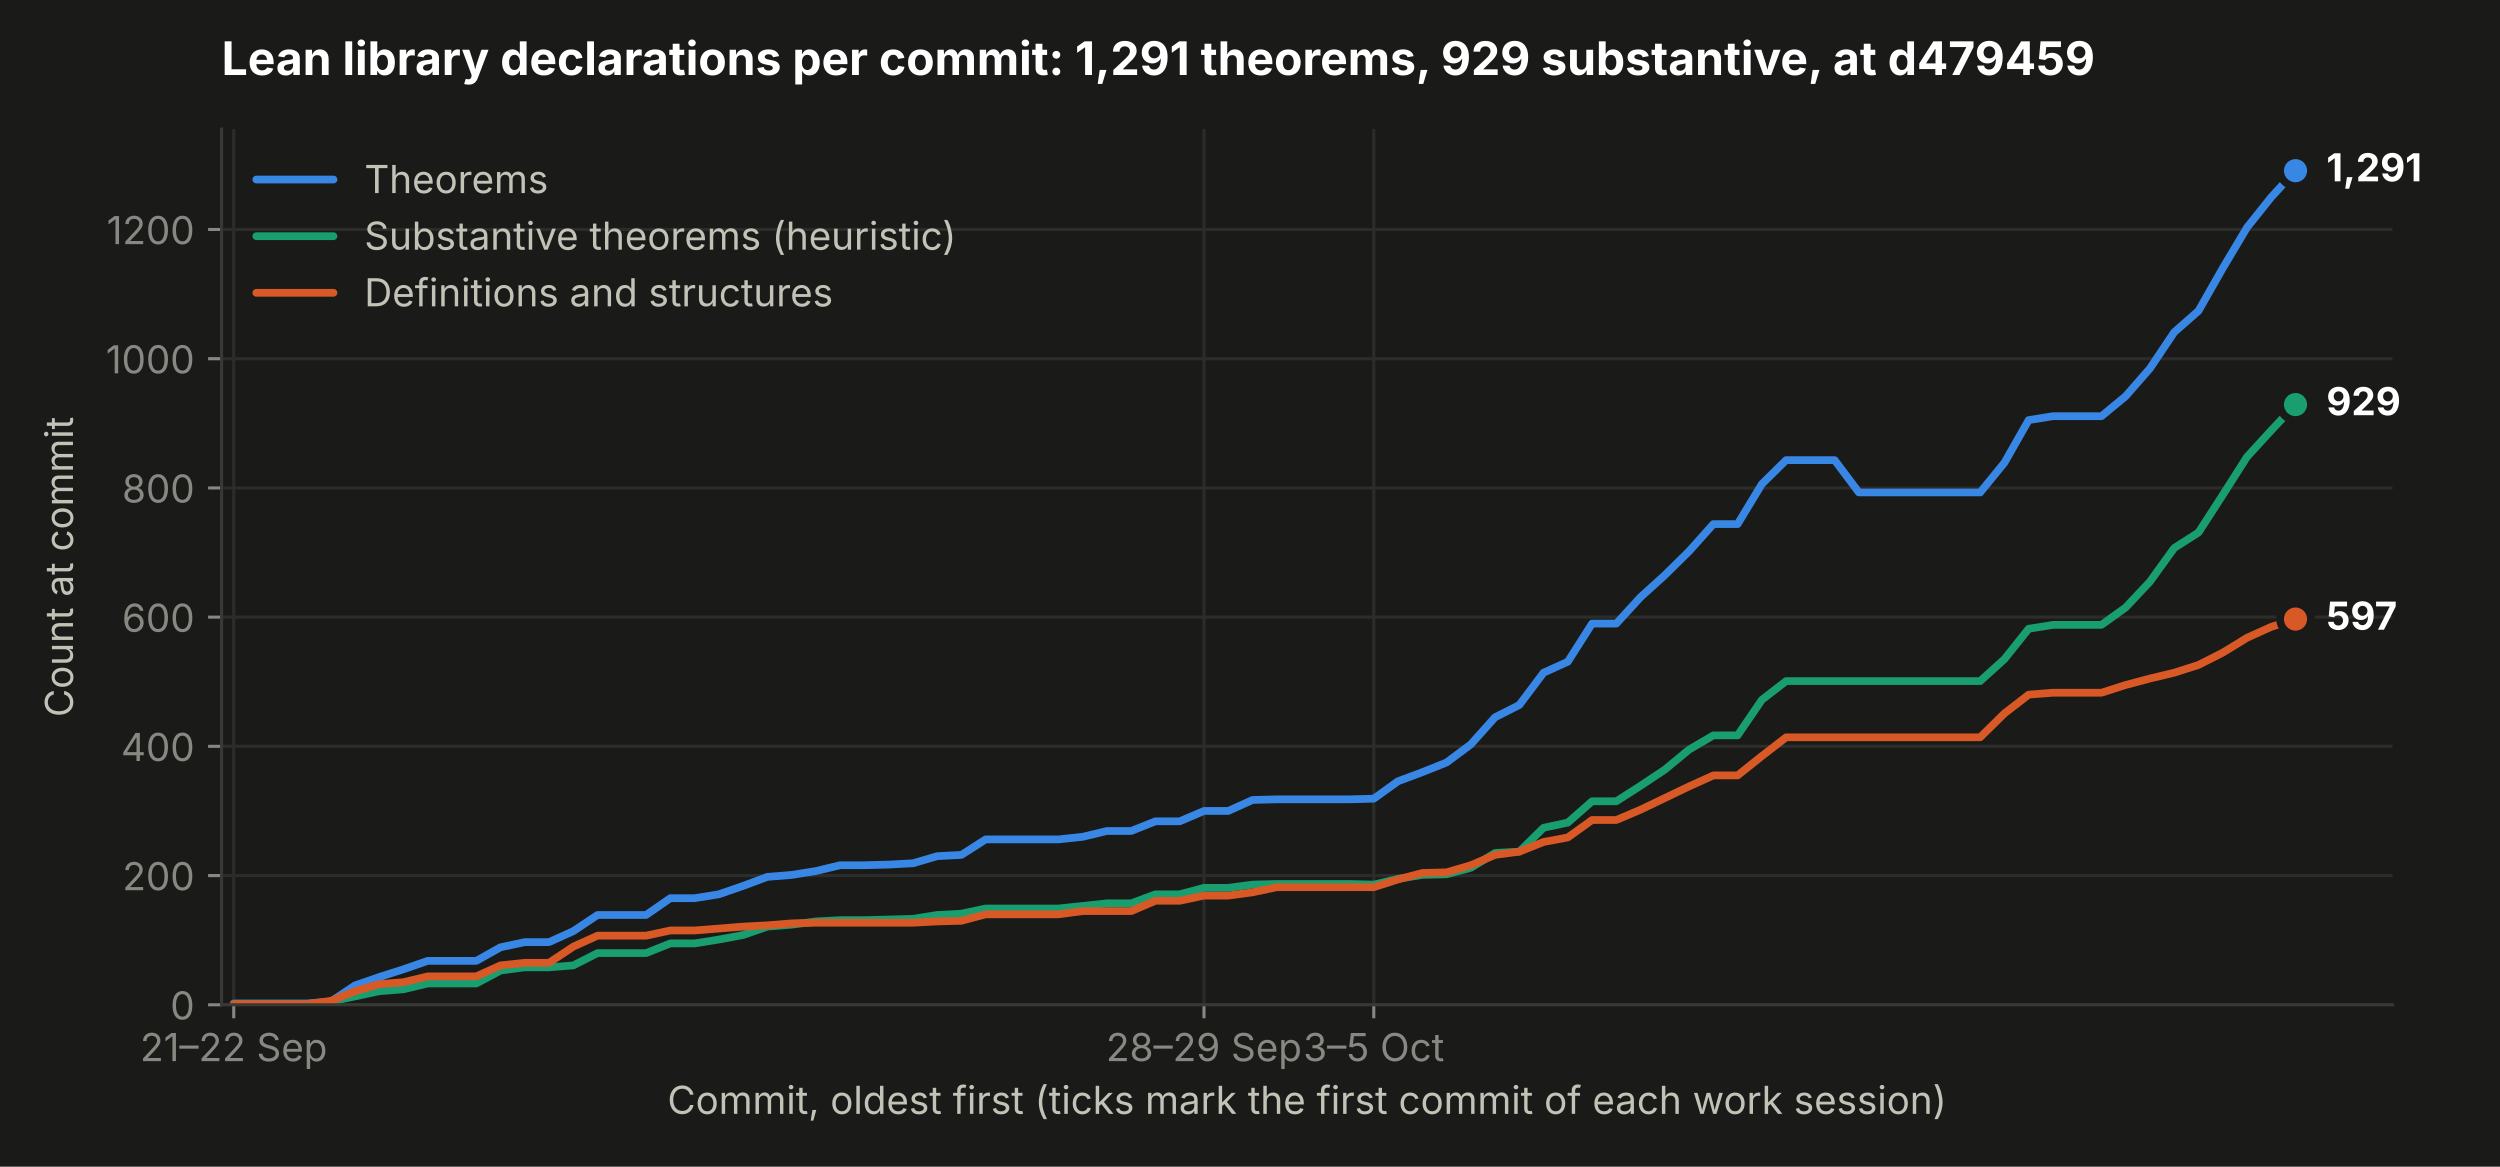
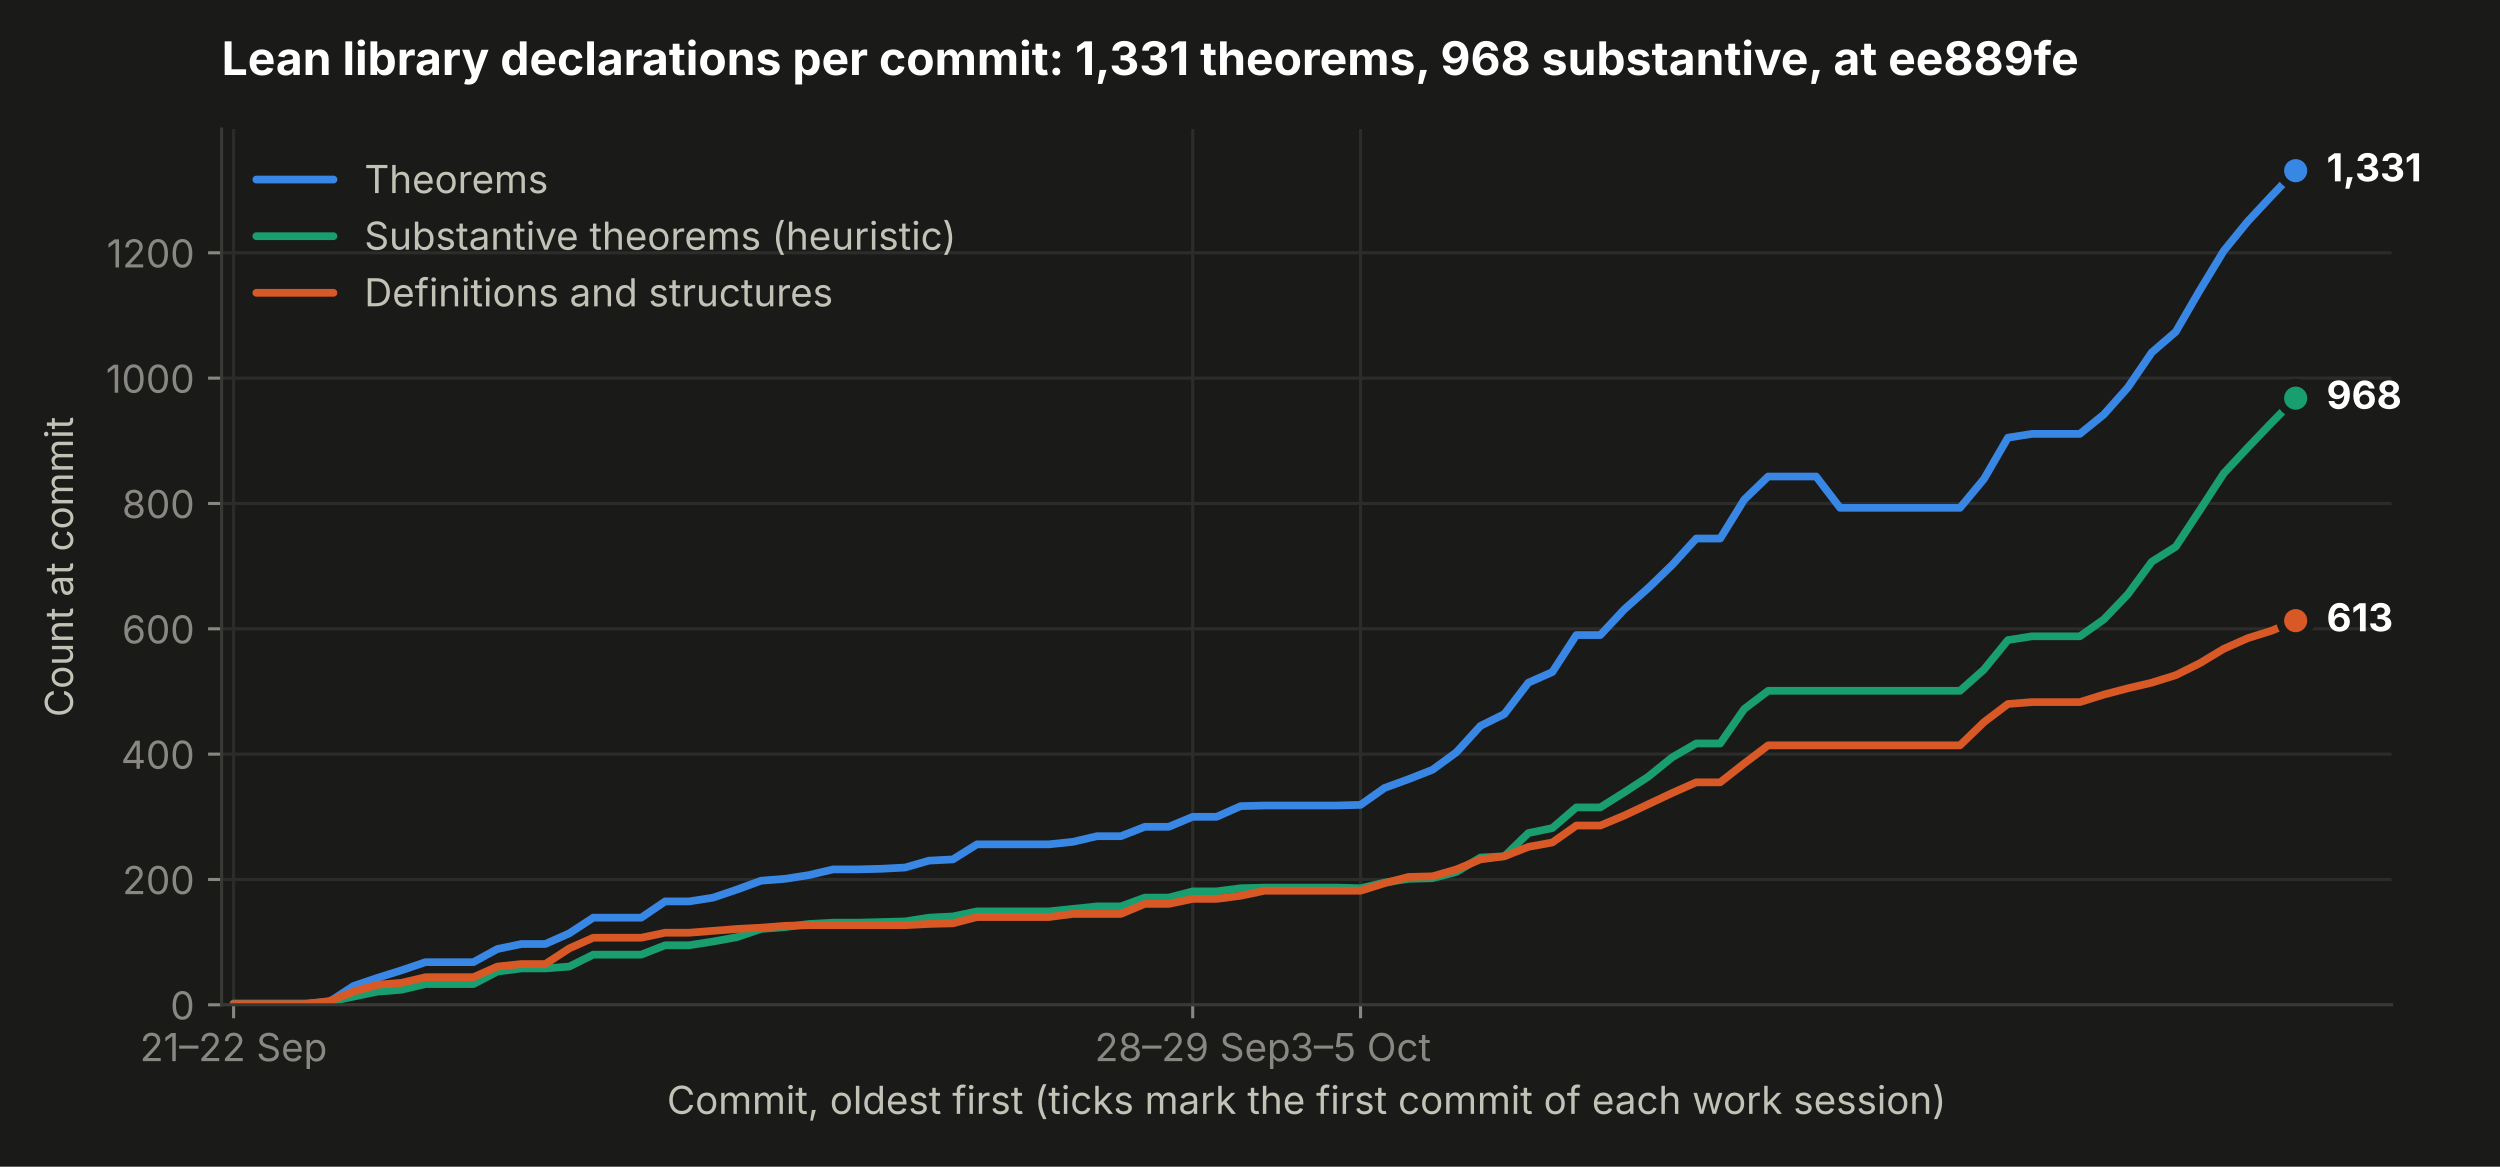
<svg xmlns="http://www.w3.org/2000/svg" xmlns:xlink="http://www.w3.org/1999/xlink" width="648pt" height="302.4pt" viewBox="0 0 648 302.4" version="1.1">
  <defs>
    <style type="text/css">*{stroke-linejoin: round; stroke-linecap: butt}</style>
  </defs>
  <g id="figure_1">
    <g id="patch_1">
      <path d="M 0 302.4 L 648 302.4 L 648 0 L 0 0 z " style="fill: #1a1a19" />
    </g>
    <g id="axes_1">
      <g id="patch_2">
-         <path d="M 57.44 260.44 L 620.145 260.44 L 620.145 33.44 L 57.44 33.44 z " style="fill: #1a1a19" />
+         <path d="M 57.44 260.44 L 619.897 260.44 L 619.897 33.44 L 57.44 33.44 z " style="fill: #1a1a19" />
      </g>
      <g id="matplotlib.axis_1">
        <g id="xtick_1">
          <g id="line2d_1">
-             <path d="M 60.584 260.44 L 60.584 33.44 " clip-path="url(#pd9c392157a)" style="fill: none; stroke: #2c2c2a; stroke-width: 0.8; stroke-linecap: square" />
+             <path d="M 60.547 260.44 L 60.547 33.44 " clip-path="url(#p16db79e309)" style="fill: none; stroke: #2c2c2a; stroke-width: 0.8; stroke-linecap: square" />
          </g>
          <g id="line2d_2">
            <defs>
              <path id="m02e6627c96" d="M 0 0 L 0 3.5 " style="stroke: #898781; stroke-width: 0.8" />
            </defs>
            <g>
-               <use xlink:href="#m02e6627c96" x="60.584" y="260.44" style="fill: #898781; stroke: #898781; stroke-width: 0.8" />
+               <use xlink:href="#m02e6627c96" x="60.547" y="260.44" style="fill: #898781; stroke: #898781; stroke-width: 0.8" />
            </g>
          </g>
          <g id="text_1">
-             <text style="font-size: 10px; font-family: 'Inter', 'Helvetica Neue', 'Arial', 'DejaVu Sans', sans-serif; text-anchor: middle; fill: #898781" x="60.584" y="275.038" transform="rotate(-0 60.5836 275.0384)">21–22 Sep</text>
+             <text style="font-size: 10px; font-family: 'Inter', 'Helvetica Neue', 'Arial', 'DejaVu Sans', sans-serif; text-anchor: middle; fill: #898781" x="60.547" y="275.038" transform="rotate(-0 60.54749 275.0384)">21–22 Sep</text>
          </g>
        </g>
        <g id="xtick_2">
          <g id="line2d_3">
-             <path d="M 312.072 260.44 L 312.072 33.44 " clip-path="url(#pd9c392157a)" style="fill: none; stroke: #2c2c2a; stroke-width: 0.8; stroke-linecap: square" />
+             <path d="M 309.147 260.44 L 309.147 33.44 " clip-path="url(#p16db79e309)" style="fill: none; stroke: #2c2c2a; stroke-width: 0.8; stroke-linecap: square" />
          </g>
          <g id="line2d_4">
            <g>
-               <use xlink:href="#m02e6627c96" x="312.072" y="260.44" style="fill: #898781; stroke: #898781; stroke-width: 0.8" />
+               <use xlink:href="#m02e6627c96" x="309.147" y="260.44" style="fill: #898781; stroke: #898781; stroke-width: 0.8" />
            </g>
          </g>
          <g id="text_2">
-             <text style="font-size: 10px; font-family: 'Inter', 'Helvetica Neue', 'Arial', 'DejaVu Sans', sans-serif; text-anchor: middle; fill: #898781" x="312.072" y="275.038" transform="rotate(-0 312.0717 275.0384)">28–29 Sep</text>
+             <text style="font-size: 10px; font-family: 'Inter', 'Helvetica Neue', 'Arial', 'DejaVu Sans', sans-serif; text-anchor: middle; fill: #898781" x="309.147" y="275.038" transform="rotate(-0 309.1471 275.0384)">28–29 Sep</text>
          </g>
        </g>
        <g id="xtick_3">
          <g id="line2d_5">
-             <path d="M 356.082 260.44 L 356.082 33.44 " clip-path="url(#pd9c392157a)" style="fill: none; stroke: #2c2c2a; stroke-width: 0.8; stroke-linecap: square" />
+             <path d="M 352.652 260.44 L 352.652 33.44 " clip-path="url(#p16db79e309)" style="fill: none; stroke: #2c2c2a; stroke-width: 0.8; stroke-linecap: square" />
          </g>
          <g id="line2d_6">
            <g>
-               <use xlink:href="#m02e6627c96" x="356.082" y="260.44" style="fill: #898781; stroke: #898781; stroke-width: 0.8" />
+               <use xlink:href="#m02e6627c96" x="352.652" y="260.44" style="fill: #898781; stroke: #898781; stroke-width: 0.8" />
            </g>
          </g>
          <g id="text_3">
-             <text style="font-size: 10px; font-family: 'Inter', 'Helvetica Neue', 'Arial', 'DejaVu Sans', sans-serif; text-anchor: middle; fill: #898781" x="356.082" y="275.038" transform="rotate(-0 356.0822 275.0384)">3–5 Oct</text>
+             <text style="font-size: 10px; font-family: 'Inter', 'Helvetica Neue', 'Arial', 'DejaVu Sans', sans-serif; text-anchor: middle; fill: #898781" x="352.652" y="275.038" transform="rotate(-0 352.6521 275.0384)">3–5 Oct</text>
          </g>
        </g>
        <g id="text_4">
-           <text style="font-size: 10px; font-family: 'Inter', 'Helvetica Neue', 'Arial', 'DejaVu Sans', sans-serif; text-anchor: middle; fill: #c3c2b7" x="338.792" y="288.717" transform="rotate(-0 338.7923 288.7166)">Commit, oldest first (ticks mark the first commit of each work session)</text>
+           <text style="font-size: 10px; font-family: 'Inter', 'Helvetica Neue', 'Arial', 'DejaVu Sans', sans-serif; text-anchor: middle; fill: #c3c2b7" x="338.668" y="288.717" transform="rotate(-0 338.6683 288.7166)">Commit, oldest first (ticks mark the first commit of each work session)</text>
        </g>
      </g>
      <g id="matplotlib.axis_2">
        <g id="ytick_1">
          <g id="line2d_7">
-             <path d="M 57.44 260.44 L 620.145 260.44 " clip-path="url(#pd9c392157a)" style="fill: none; stroke: #2c2c2a; stroke-width: 0.8; stroke-linecap: square" />
+             <path d="M 57.44 260.44 L 619.897 260.44 " clip-path="url(#p16db79e309)" style="fill: none; stroke: #2c2c2a; stroke-width: 0.8; stroke-linecap: square" />
          </g>
          <g id="line2d_8">
            <defs>
              <path id="mba09e6026b" d="M 0 0 L -3.5 0 " style="stroke: #898781; stroke-width: 0.8" />
            </defs>
            <g>
              <use xlink:href="#mba09e6026b" x="57.44" y="260.44" style="fill: #898781; stroke: #898781; stroke-width: 0.8" />
            </g>
          </g>
          <g id="text_5">
            <text style="font-size: 10px; font-family: 'Inter', 'Helvetica Neue', 'Arial', 'DejaVu Sans', sans-serif; text-anchor: end; fill: #898781" x="50.44" y="264.239" transform="rotate(-0 50.44 264.2392)">0</text>
          </g>
        </g>
        <g id="ytick_2">
          <g id="line2d_9">
-             <path d="M 57.44 226.947 L 620.145 226.947 " clip-path="url(#pd9c392157a)" style="fill: none; stroke: #2c2c2a; stroke-width: 0.8; stroke-linecap: square" />
+             <path d="M 57.44 227.953 L 619.897 227.953 " clip-path="url(#p16db79e309)" style="fill: none; stroke: #2c2c2a; stroke-width: 0.8; stroke-linecap: square" />
          </g>
          <g id="line2d_10">
            <g>
-               <use xlink:href="#mba09e6026b" x="57.44" y="226.947" style="fill: #898781; stroke: #898781; stroke-width: 0.8" />
+               <use xlink:href="#mba09e6026b" x="57.44" y="227.953" style="fill: #898781; stroke: #898781; stroke-width: 0.8" />
            </g>
          </g>
          <g id="text_6">
-             <text style="font-size: 10px; font-family: 'Inter', 'Helvetica Neue', 'Arial', 'DejaVu Sans', sans-serif; text-anchor: end; fill: #898781" x="50.44" y="230.746" transform="rotate(-0 50.44 230.746)">200</text>
+             <text style="font-size: 10px; font-family: 'Inter', 'Helvetica Neue', 'Arial', 'DejaVu Sans', sans-serif; text-anchor: end; fill: #898781" x="50.44" y="231.753" transform="rotate(-0 50.44 231.7526)">200</text>
          </g>
        </g>
        <g id="ytick_3">
          <g id="line2d_11">
-             <path d="M 57.44 193.454 L 620.145 193.454 " clip-path="url(#pd9c392157a)" style="fill: none; stroke: #2c2c2a; stroke-width: 0.8; stroke-linecap: square" />
+             <path d="M 57.44 195.467 L 619.897 195.467 " clip-path="url(#p16db79e309)" style="fill: none; stroke: #2c2c2a; stroke-width: 0.8; stroke-linecap: square" />
          </g>
          <g id="line2d_12">
            <g>
-               <use xlink:href="#mba09e6026b" x="57.44" y="193.454" style="fill: #898781; stroke: #898781; stroke-width: 0.8" />
+               <use xlink:href="#mba09e6026b" x="57.44" y="195.467" style="fill: #898781; stroke: #898781; stroke-width: 0.8" />
            </g>
          </g>
          <g id="text_7">
-             <text style="font-size: 10px; font-family: 'Inter', 'Helvetica Neue', 'Arial', 'DejaVu Sans', sans-serif; text-anchor: end; fill: #898781" x="50.44" y="197.253" transform="rotate(-0 50.44 197.2529)">400</text>
+             <text style="font-size: 10px; font-family: 'Inter', 'Helvetica Neue', 'Arial', 'DejaVu Sans', sans-serif; text-anchor: end; fill: #898781" x="50.44" y="199.266" transform="rotate(-0 50.44 199.2661)">400</text>
          </g>
        </g>
        <g id="ytick_4">
          <g id="line2d_13">
-             <path d="M 57.44 159.96 L 620.145 159.96 " clip-path="url(#pd9c392157a)" style="fill: none; stroke: #2c2c2a; stroke-width: 0.8; stroke-linecap: square" />
+             <path d="M 57.44 162.98 L 619.897 162.98 " clip-path="url(#p16db79e309)" style="fill: none; stroke: #2c2c2a; stroke-width: 0.8; stroke-linecap: square" />
          </g>
          <g id="line2d_14">
            <g>
-               <use xlink:href="#mba09e6026b" x="57.44" y="159.96" style="fill: #898781; stroke: #898781; stroke-width: 0.8" />
+               <use xlink:href="#mba09e6026b" x="57.44" y="162.98" style="fill: #898781; stroke: #898781; stroke-width: 0.8" />
            </g>
          </g>
          <g id="text_8">
-             <text style="font-size: 10px; font-family: 'Inter', 'Helvetica Neue', 'Arial', 'DejaVu Sans', sans-serif; text-anchor: end; fill: #898781" x="50.44" y="163.76" transform="rotate(-0 50.44 163.7597)">600</text>
+             <text style="font-size: 10px; font-family: 'Inter', 'Helvetica Neue', 'Arial', 'DejaVu Sans', sans-serif; text-anchor: end; fill: #898781" x="50.44" y="166.779" transform="rotate(-0 50.44 166.7795)">600</text>
          </g>
        </g>
        <g id="ytick_5">
          <g id="line2d_15">
-             <path d="M 57.44 126.467 L 620.145 126.467 " clip-path="url(#pd9c392157a)" style="fill: none; stroke: #2c2c2a; stroke-width: 0.8; stroke-linecap: square" />
+             <path d="M 57.44 130.494 L 619.897 130.494 " clip-path="url(#p16db79e309)" style="fill: none; stroke: #2c2c2a; stroke-width: 0.8; stroke-linecap: square" />
          </g>
          <g id="line2d_16">
            <g>
-               <use xlink:href="#mba09e6026b" x="57.44" y="126.467" style="fill: #898781; stroke: #898781; stroke-width: 0.8" />
+               <use xlink:href="#mba09e6026b" x="57.44" y="130.494" style="fill: #898781; stroke: #898781; stroke-width: 0.8" />
            </g>
          </g>
          <g id="text_9">
-             <text style="font-size: 10px; font-family: 'Inter', 'Helvetica Neue', 'Arial', 'DejaVu Sans', sans-serif; text-anchor: end; fill: #898781" x="50.44" y="130.267" transform="rotate(-0 50.44 130.2665)">800</text>
+             <text style="font-size: 10px; font-family: 'Inter', 'Helvetica Neue', 'Arial', 'DejaVu Sans', sans-serif; text-anchor: end; fill: #898781" x="50.44" y="134.293" transform="rotate(-0 50.44 134.2929)">800</text>
          </g>
        </g>
        <g id="ytick_6">
          <g id="line2d_17">
-             <path d="M 57.44 92.974 L 620.145 92.974 " clip-path="url(#pd9c392157a)" style="fill: none; stroke: #2c2c2a; stroke-width: 0.8; stroke-linecap: square" />
+             <path d="M 57.44 98.007 L 619.897 98.007 " clip-path="url(#p16db79e309)" style="fill: none; stroke: #2c2c2a; stroke-width: 0.8; stroke-linecap: square" />
          </g>
          <g id="line2d_18">
            <g>
-               <use xlink:href="#mba09e6026b" x="57.44" y="92.974" style="fill: #898781; stroke: #898781; stroke-width: 0.8" />
+               <use xlink:href="#mba09e6026b" x="57.44" y="98.007" style="fill: #898781; stroke: #898781; stroke-width: 0.8" />
            </g>
          </g>
          <g id="text_10">
-             <text style="font-size: 10px; font-family: 'Inter', 'Helvetica Neue', 'Arial', 'DejaVu Sans', sans-serif; text-anchor: end; fill: #898781" x="50.44" y="96.773" transform="rotate(-0 50.44 96.77334)">1000</text>
+             <text style="font-size: 10px; font-family: 'Inter', 'Helvetica Neue', 'Arial', 'DejaVu Sans', sans-serif; text-anchor: end; fill: #898781" x="50.44" y="101.806" transform="rotate(-0 50.44 101.8063)">1000</text>
          </g>
        </g>
        <g id="ytick_7">
          <g id="line2d_19">
-             <path d="M 57.44 59.481 L 620.145 59.481 " clip-path="url(#pd9c392157a)" style="fill: none; stroke: #2c2c2a; stroke-width: 0.8; stroke-linecap: square" />
+             <path d="M 57.44 65.521 L 619.897 65.521 " clip-path="url(#p16db79e309)" style="fill: none; stroke: #2c2c2a; stroke-width: 0.8; stroke-linecap: square" />
          </g>
          <g id="line2d_20">
            <g>
-               <use xlink:href="#mba09e6026b" x="57.44" y="59.481" style="fill: #898781; stroke: #898781; stroke-width: 0.8" />
+               <use xlink:href="#mba09e6026b" x="57.44" y="65.521" style="fill: #898781; stroke: #898781; stroke-width: 0.8" />
            </g>
          </g>
          <g id="text_11">
-             <text style="font-size: 10px; font-family: 'Inter', 'Helvetica Neue', 'Arial', 'DejaVu Sans', sans-serif; text-anchor: end; fill: #898781" x="50.44" y="63.28" transform="rotate(-0 50.44 63.28016)">1200</text>
+             <text style="font-size: 10px; font-family: 'Inter', 'Helvetica Neue', 'Arial', 'DejaVu Sans', sans-serif; text-anchor: end; fill: #898781" x="50.44" y="69.32" transform="rotate(-0 50.44 69.31972)">1200</text>
          </g>
        </g>
        <g id="text_12">
          <text style="font-size: 10px; font-family: 'Inter', 'Helvetica Neue', 'Arial', 'DejaVu Sans', sans-serif; text-anchor: middle; fill: #c3c2b7" x="18.91" y="146.94" transform="rotate(-90 18.91031 146.94)">Count at commit</text>
        </g>
      </g>
      <g id="line2d_21">
-         <path d="M 60.584 260.105 L 66.871 260.105 L 73.158 260.105 L 79.445 260.105 L 85.732 259.603 L 92.02 255.416 L 98.307 253.239 L 104.594 251.229 L 110.881 249.052 L 117.168 249.052 L 123.456 249.052 L 129.743 245.536 L 136.03 244.196 L 142.317 244.196 L 148.604 241.349 L 154.892 237.162 L 161.179 237.162 L 167.466 237.162 L 173.753 232.808 L 180.04 232.808 L 186.328 231.803 L 192.615 229.626 L 198.902 227.282 L 205.189 226.779 L 211.476 225.775 L 217.764 224.267 L 224.051 224.267 L 230.338 224.1 L 236.625 223.765 L 242.912 221.923 L 249.2 221.588 L 255.487 217.569 L 261.774 217.569 L 268.061 217.569 L 274.349 217.569 L 280.636 216.899 L 286.923 215.392 L 293.21 215.392 L 299.497 212.88 L 305.785 212.88 L 312.072 210.2 L 318.359 210.2 L 324.646 207.353 L 330.933 207.186 L 337.221 207.186 L 343.508 207.186 L 349.795 207.186 L 356.082 207.018 L 362.369 202.497 L 368.657 200.152 L 374.944 197.64 L 381.231 192.951 L 387.518 185.918 L 393.805 182.736 L 400.093 174.363 L 406.38 171.516 L 412.667 161.635 L 418.954 161.635 L 425.241 154.769 L 431.529 149.075 L 437.816 142.879 L 444.103 135.845 L 450.39 135.845 L 456.677 125.463 L 462.965 119.266 L 469.252 119.266 L 475.539 119.266 L 481.826 127.64 L 488.113 127.64 L 494.401 127.64 L 500.688 127.64 L 506.975 127.64 L 513.262 127.64 L 519.549 119.936 L 525.837 108.883 L 532.124 107.879 L 538.411 107.879 L 544.698 107.879 L 550.985 102.687 L 557.273 95.486 L 563.56 86.108 L 569.847 80.582 L 576.134 69.529 L 582.421 58.979 L 588.709 51.108 L 594.996 44.242 " clip-path="url(#pd9c392157a)" style="fill: none; stroke: #3987e5; stroke-width: 2; stroke-linecap: round" />
+         <path d="M 60.547 260.115 L 66.762 260.115 L 72.977 260.115 L 79.192 260.115 L 85.407 259.628 L 91.622 255.567 L 97.837 253.455 L 104.052 251.506 L 110.267 249.395 L 116.482 249.395 L 122.697 249.395 L 128.912 245.983 L 135.127 244.684 L 141.342 244.684 L 147.557 241.923 L 153.772 237.862 L 159.987 237.862 L 166.202 237.862 L 172.417 233.639 L 178.632 233.639 L 184.847 232.664 L 191.062 230.552 L 197.277 228.278 L 203.492 227.791 L 209.707 226.816 L 215.922 225.354 L 222.137 225.354 L 228.352 225.192 L 234.567 224.867 L 240.782 223.08 L 246.997 222.756 L 253.212 218.857 L 259.427 218.857 L 265.642 218.857 L 271.857 218.857 L 278.072 218.207 L 284.287 216.746 L 290.502 216.746 L 296.717 214.309 L 302.932 214.309 L 309.147 211.71 L 315.362 211.71 L 321.577 208.949 L 327.792 208.786 L 334.007 208.786 L 340.222 208.786 L 346.437 208.786 L 352.652 208.624 L 358.867 204.238 L 365.082 201.964 L 371.297 199.528 L 377.512 194.98 L 383.727 188.157 L 389.942 185.071 L 396.157 176.949 L 402.372 174.188 L 408.587 164.605 L 414.802 164.605 L 421.017 157.945 L 427.232 152.422 L 433.447 146.412 L 439.662 139.59 L 445.877 139.59 L 452.092 129.519 L 458.307 123.509 L 464.522 123.509 L 470.737 123.509 L 476.952 131.631 L 483.167 131.631 L 489.382 131.631 L 495.597 131.631 L 501.812 131.631 L 508.027 131.631 L 514.242 124.159 L 520.457 113.438 L 526.672 112.464 L 532.887 112.464 L 539.102 112.464 L 545.317 107.428 L 551.532 100.444 L 557.747 91.347 L 563.962 85.987 L 570.177 75.266 L 576.392 65.033 L 582.607 57.399 L 588.822 50.739 L 595.037 44.242 " clip-path="url(#p16db79e309)" style="fill: none; stroke: #3987e5; stroke-width: 2; stroke-linecap: round" />
      </g>
      <g id="line2d_22">
        <defs>
          <path id="mac1dc9c99d" d="M 0 4 C 1.061 4 2.078 3.579 2.828 2.828 C 3.579 2.078 4 1.061 4 0 C 4 -1.061 3.579 -2.078 2.828 -2.828 C 2.078 -3.579 1.061 -4 0 -4 C -1.061 -4 -2.078 -3.579 -2.828 -2.828 C -3.579 -2.078 -4 -1.061 -4 0 C -4 1.061 -3.579 2.078 -2.828 2.828 C -2.078 3.579 -1.061 4 0 4 z " style="stroke: #1a1a19; stroke-width: 2" />
        </defs>
-         <g clip-path="url(#pd9c392157a)">
-           <use xlink:href="#mac1dc9c99d" x="594.996" y="44.242" style="fill: #3987e5; stroke: #1a1a19; stroke-width: 2" />
+         <g clip-path="url(#p16db79e309)">
+           <use xlink:href="#mac1dc9c99d" x="595.037" y="44.242" style="fill: #3987e5; stroke: #1a1a19; stroke-width: 2" />
        </g>
      </g>
      <g id="line2d_23">
-         <path d="M 60.584 260.273 L 66.871 260.273 L 73.158 260.273 L 79.445 260.273 L 85.732 259.603 L 92.02 258.263 L 98.307 256.923 L 104.594 256.421 L 110.881 254.914 L 117.168 254.914 L 123.456 254.914 L 129.743 251.564 L 136.03 250.727 L 142.317 250.727 L 148.604 250.225 L 154.892 247.043 L 161.179 247.043 L 167.466 247.043 L 173.753 244.531 L 180.04 244.531 L 186.328 243.526 L 192.615 242.354 L 198.902 240.177 L 205.189 239.674 L 211.476 238.837 L 217.764 238.502 L 224.051 238.502 L 230.338 238.335 L 236.625 238.167 L 242.912 237.162 L 249.2 236.827 L 255.487 235.488 L 261.774 235.488 L 268.061 235.488 L 274.349 235.488 L 280.636 234.818 L 286.923 234.148 L 293.21 234.148 L 299.497 231.803 L 305.785 231.803 L 312.072 230.129 L 318.359 230.129 L 324.646 229.291 L 330.933 229.124 L 337.221 229.124 L 343.508 229.124 L 349.795 229.124 L 356.082 229.291 L 362.369 227.784 L 368.657 226.779 L 374.944 226.612 L 381.231 224.937 L 387.518 221.086 L 393.805 220.751 L 400.093 214.554 L 406.38 213.215 L 412.667 207.688 L 418.954 207.688 L 425.241 203.669 L 431.529 199.482 L 437.816 194.291 L 444.103 190.607 L 450.39 190.607 L 456.677 181.396 L 462.965 176.54 L 469.252 176.54 L 475.539 176.54 L 481.826 176.54 L 488.113 176.54 L 494.401 176.54 L 500.688 176.54 L 506.975 176.54 L 513.262 176.54 L 519.549 170.846 L 525.837 162.975 L 532.124 161.97 L 538.411 161.97 L 544.698 161.97 L 550.985 157.448 L 557.273 150.75 L 563.56 142.042 L 569.847 138.022 L 576.134 128.309 L 582.421 118.429 L 588.709 111.563 L 594.996 104.864 " clip-path="url(#pd9c392157a)" style="fill: none; stroke: #199e70; stroke-width: 2; stroke-linecap: round" />
+         <path d="M 60.547 260.278 L 66.762 260.278 L 72.977 260.278 L 79.192 260.278 L 85.407 259.628 L 91.622 258.328 L 97.837 257.029 L 104.052 256.542 L 110.267 255.08 L 116.482 255.08 L 122.697 255.08 L 128.912 251.831 L 135.127 251.019 L 141.342 251.019 L 147.557 250.532 L 153.772 247.445 L 159.987 247.445 L 166.202 247.445 L 172.417 245.009 L 178.632 245.009 L 184.847 244.034 L 191.062 242.897 L 197.277 240.786 L 203.492 240.298 L 209.707 239.486 L 215.922 239.161 L 222.137 239.161 L 228.352 238.999 L 234.567 238.836 L 240.782 237.862 L 246.997 237.537 L 253.212 236.237 L 259.427 236.237 L 265.642 236.237 L 271.857 236.237 L 278.072 235.588 L 284.287 234.938 L 290.502 234.938 L 296.717 232.664 L 302.932 232.664 L 309.147 231.04 L 315.362 231.04 L 321.577 230.227 L 327.792 230.065 L 334.007 230.065 L 340.222 230.065 L 346.437 230.065 L 352.652 230.227 L 358.867 228.766 L 365.082 227.791 L 371.297 227.629 L 377.512 226.004 L 383.727 222.268 L 389.942 221.943 L 396.157 215.933 L 402.372 214.634 L 408.587 209.274 L 414.802 209.274 L 421.017 205.375 L 427.232 201.314 L 433.447 196.279 L 439.662 192.705 L 445.877 192.705 L 452.092 183.772 L 458.307 179.061 L 464.522 179.061 L 470.737 179.061 L 476.952 179.061 L 483.167 179.061 L 489.382 179.061 L 495.597 179.061 L 501.812 179.061 L 508.027 179.061 L 514.242 173.538 L 520.457 165.904 L 526.672 164.929 L 532.887 164.929 L 539.102 164.929 L 545.317 160.544 L 551.532 154.046 L 557.747 145.6 L 563.962 141.702 L 570.177 132.28 L 576.392 122.697 L 582.607 116.037 L 588.822 109.54 L 595.037 103.205 " clip-path="url(#p16db79e309)" style="fill: none; stroke: #199e70; stroke-width: 2; stroke-linecap: round" />
      </g>
      <g id="line2d_24">
        <defs>
          <path id="m722327b75b" d="M 0 4 C 1.061 4 2.078 3.579 2.828 2.828 C 3.579 2.078 4 1.061 4 0 C 4 -1.061 3.579 -2.078 2.828 -2.828 C 2.078 -3.579 1.061 -4 0 -4 C -1.061 -4 -2.078 -3.579 -2.828 -2.828 C -3.579 -2.078 -4 -1.061 -4 0 C -4 1.061 -3.579 2.078 -2.828 2.828 C -2.078 3.579 -1.061 4 0 4 z " style="stroke: #1a1a19; stroke-width: 2" />
        </defs>
-         <g clip-path="url(#pd9c392157a)">
-           <use xlink:href="#m722327b75b" x="594.996" y="104.864" style="fill: #199e70; stroke: #1a1a19; stroke-width: 2" />
+         <g clip-path="url(#p16db79e309)">
+           <use xlink:href="#m722327b75b" x="595.037" y="103.205" style="fill: #199e70; stroke: #1a1a19; stroke-width: 2" />
        </g>
      </g>
      <g id="line2d_25">
-         <path d="M 60.584 260.273 L 66.871 260.273 L 73.158 260.273 L 79.445 260.273 L 85.732 259.435 L 92.02 256.923 L 98.307 255.081 L 104.594 254.579 L 110.881 253.072 L 117.168 253.072 L 123.456 253.072 L 129.743 250.225 L 136.03 249.555 L 142.317 249.555 L 148.604 245.368 L 154.892 242.521 L 161.179 242.521 L 167.466 242.521 L 173.753 241.181 L 180.04 241.181 L 186.328 240.679 L 192.615 240.177 L 198.902 239.842 L 205.189 239.339 L 211.476 239.172 L 217.764 239.172 L 224.051 239.172 L 230.338 239.172 L 236.625 239.172 L 242.912 238.837 L 249.2 238.669 L 255.487 236.995 L 261.774 236.995 L 268.061 236.995 L 274.349 236.995 L 280.636 236.157 L 286.923 236.157 L 293.21 236.157 L 299.497 233.478 L 305.785 233.478 L 312.072 232.138 L 318.359 232.138 L 324.646 231.301 L 330.933 229.961 L 337.221 229.961 L 343.508 229.961 L 349.795 229.961 L 356.082 229.961 L 362.369 227.952 L 368.657 226.277 L 374.944 226.109 L 381.231 224.267 L 387.518 221.588 L 393.805 220.751 L 400.093 218.239 L 406.38 217.066 L 412.667 212.545 L 418.954 212.545 L 425.241 209.865 L 431.529 206.851 L 437.816 203.837 L 444.103 200.99 L 450.39 200.99 L 456.677 195.966 L 462.965 191.109 L 469.252 191.109 L 475.539 191.109 L 481.826 191.109 L 488.113 191.109 L 494.401 191.109 L 500.688 191.109 L 506.975 191.109 L 513.262 191.109 L 519.549 184.913 L 525.837 180.056 L 532.124 179.554 L 538.411 179.554 L 544.698 179.554 L 550.985 177.544 L 557.273 175.87 L 563.56 174.363 L 569.847 172.353 L 576.134 169.171 L 582.421 165.319 L 588.709 162.472 L 594.996 160.463 " clip-path="url(#pd9c392157a)" style="fill: none; stroke: #d95926; stroke-width: 2; stroke-linecap: round" />
+         <path d="M 60.547 260.278 L 66.762 260.278 L 72.977 260.278 L 79.192 260.278 L 85.407 259.465 L 91.622 257.029 L 97.837 255.242 L 104.052 254.755 L 110.267 253.293 L 116.482 253.293 L 122.697 253.293 L 128.912 250.532 L 135.127 249.882 L 141.342 249.882 L 147.557 245.821 L 153.772 243.06 L 159.987 243.06 L 166.202 243.06 L 172.417 241.76 L 178.632 241.76 L 184.847 241.273 L 191.062 240.786 L 197.277 240.461 L 203.492 239.973 L 209.707 239.811 L 215.922 239.811 L 222.137 239.811 L 228.352 239.811 L 234.567 239.811 L 240.782 239.486 L 246.997 239.324 L 253.212 237.699 L 259.427 237.699 L 265.642 237.699 L 271.857 237.699 L 278.072 236.887 L 284.287 236.887 L 290.502 236.887 L 296.717 234.288 L 302.932 234.288 L 309.147 232.989 L 315.362 232.989 L 321.577 232.177 L 327.792 230.877 L 334.007 230.877 L 340.222 230.877 L 346.437 230.877 L 352.652 230.877 L 358.867 228.928 L 365.082 227.304 L 371.297 227.141 L 377.512 225.354 L 383.727 222.756 L 389.942 221.943 L 396.157 219.507 L 402.372 218.37 L 408.587 213.984 L 414.802 213.984 L 421.017 211.385 L 427.232 208.461 L 433.447 205.538 L 439.662 202.776 L 445.877 202.776 L 452.092 197.903 L 458.307 193.193 L 464.522 193.193 L 470.737 193.193 L 476.952 193.193 L 483.167 193.193 L 489.382 193.193 L 495.597 193.193 L 501.812 193.193 L 508.027 193.193 L 514.242 187.183 L 520.457 182.472 L 526.672 181.985 L 532.887 181.985 L 539.102 181.985 L 545.317 180.036 L 551.532 178.411 L 557.747 176.949 L 563.962 175 L 570.177 171.914 L 576.392 168.178 L 582.607 165.417 L 588.822 163.468 L 595.037 160.869 " clip-path="url(#p16db79e309)" style="fill: none; stroke: #d95926; stroke-width: 2; stroke-linecap: round" />
      </g>
      <g id="line2d_26">
        <defs>
          <path id="mbab71778b5" d="M 0 4 C 1.061 4 2.078 3.579 2.828 2.828 C 3.579 2.078 4 1.061 4 0 C 4 -1.061 3.579 -2.078 2.828 -2.828 C 2.078 -3.579 1.061 -4 0 -4 C -1.061 -4 -2.078 -3.579 -2.828 -2.828 C -3.579 -2.078 -4 -1.061 -4 0 C -4 1.061 -3.579 2.078 -2.828 2.828 C -2.078 3.579 -1.061 4 0 4 z " style="stroke: #1a1a19; stroke-width: 2" />
        </defs>
-         <g clip-path="url(#pd9c392157a)">
-           <use xlink:href="#mbab71778b5" x="594.996" y="160.463" style="fill: #d95926; stroke: #1a1a19; stroke-width: 2" />
+         <g clip-path="url(#p16db79e309)">
+           <use xlink:href="#mbab71778b5" x="595.037" y="160.869" style="fill: #d95926; stroke: #1a1a19; stroke-width: 2" />
        </g>
      </g>
      <g id="patch_3">
        <path d="M 57.44 260.44 L 57.44 33.44 " style="fill: none; stroke: #383835; stroke-width: 0.8; stroke-linejoin: miter; stroke-linecap: square" />
      </g>
      <g id="patch_4">
-         <path d="M 57.44 260.44 L 620.145 260.44 " style="fill: none; stroke: #383835; stroke-width: 0.8; stroke-linejoin: miter; stroke-linecap: square" />
+         <path d="M 57.44 260.44 L 619.897 260.44 " style="fill: none; stroke: #383835; stroke-width: 0.8; stroke-linejoin: miter; stroke-linecap: square" />
      </g>
      <g id="text_13">
-         <text style="font-weight: 700; font-size: 10px; font-family: 'Inter', 'Helvetica Neue', 'Arial', 'DejaVu Sans', sans-serif; text-anchor: start; fill: #ffffff" x="602.996" y="47.001" transform="rotate(-0 602.9959 47.00092)">1,291</text>
+         <text style="font-weight: 700; font-size: 10px; font-family: 'Inter', 'Helvetica Neue', 'Arial', 'DejaVu Sans', sans-serif; text-anchor: start; fill: #ffffff" x="603.037" y="47.001" transform="rotate(-0 603.0367 47.00116)">1,331</text>
      </g>
      <g id="text_14">
-         <text style="font-weight: 700; font-size: 10px; font-family: 'Inter', 'Helvetica Neue', 'Arial', 'DejaVu Sans', sans-serif; text-anchor: start; fill: #ffffff" x="602.996" y="107.624" transform="rotate(-0 602.9959 107.6236)">929</text>
+         <text style="font-weight: 700; font-size: 10px; font-family: 'Inter', 'Helvetica Neue', 'Arial', 'DejaVu Sans', sans-serif; text-anchor: start; fill: #ffffff" x="603.037" y="105.964" transform="rotate(-0 603.0367 105.9643)">968</text>
      </g>
      <g id="text_15">
-         <text style="font-weight: 700; font-size: 10px; font-family: 'Inter', 'Helvetica Neue', 'Arial', 'DejaVu Sans', sans-serif; text-anchor: start; fill: #ffffff" x="602.996" y="163.222" transform="rotate(-0 602.9959 163.2222)">597</text>
+         <text style="font-weight: 700; font-size: 10px; font-family: 'Inter', 'Helvetica Neue', 'Arial', 'DejaVu Sans', sans-serif; text-anchor: start; fill: #ffffff" x="603.037" y="163.628" transform="rotate(-0 603.0367 163.628)">613</text>
      </g>
      <g id="text_16">
-         <text style="font-weight: 700; font-size: 12px; font-family: 'Inter', 'Helvetica Neue', 'Arial', 'DejaVu Sans', sans-serif; text-anchor: start; fill: #ffffff" x="57.44" y="19.44" transform="rotate(-0 57.44 19.44)">Lean library declarations per commit: 1,291 theorems, 929 substantive, at d479459</text>
+         <text style="font-weight: 700; font-size: 12px; font-family: 'Inter', 'Helvetica Neue', 'Arial', 'DejaVu Sans', sans-serif; text-anchor: start; fill: #ffffff" x="57.44" y="19.44" transform="rotate(-0 57.44 19.44)">Lean library declarations per commit: 1,331 theorems, 968 substantive, at ee889fe</text>
      </g>
      <g id="legend_1">
        <g id="line2d_27">
          <path d="M 66.44 46.538 L 76.44 46.538 L 86.44 46.538 " style="fill: none; stroke: #3987e5; stroke-width: 2; stroke-linecap: round" />
        </g>
        <g id="text_17">
          <text style="font-size: 10px; font-family: 'Inter', 'Helvetica Neue', 'Arial', 'DejaVu Sans', sans-serif; text-anchor: start; fill: #c3c2b7" x="94.44" y="50.038" transform="rotate(-0 94.44 50.03844)">Theorems</text>
        </g>
        <g id="line2d_28">
          <path d="M 66.44 61.217 L 76.44 61.217 L 86.44 61.217 " style="fill: none; stroke: #199e70; stroke-width: 2; stroke-linecap: round" />
        </g>
        <g id="text_18">
          <text style="font-size: 10px; font-family: 'Inter', 'Helvetica Neue', 'Arial', 'DejaVu Sans', sans-serif; text-anchor: start; fill: #c3c2b7" x="94.44" y="64.717" transform="rotate(-0 94.44 64.71656)">Substantive theorems (heuristic)</text>
        </g>
        <g id="line2d_29">
          <path d="M 66.44 75.895 L 76.44 75.895 L 86.44 75.895 " style="fill: none; stroke: #d95926; stroke-width: 2; stroke-linecap: round" />
        </g>
        <g id="text_19">
          <text style="font-size: 10px; font-family: 'Inter', 'Helvetica Neue', 'Arial', 'DejaVu Sans', sans-serif; text-anchor: start; fill: #c3c2b7" x="94.44" y="79.395" transform="rotate(-0 94.44 79.39469)">Definitions and structures</text>
        </g>
      </g>
    </g>
  </g>
  <defs>
-     <clipPath id="pd9c392157a">
-       <rect x="57.44" y="33.44" width="562.705" height="227" />
+     <clipPath id="p16db79e309">
+       <rect x="57.44" y="33.44" width="562.457" height="227" />
    </clipPath>
  </defs>
</svg>
